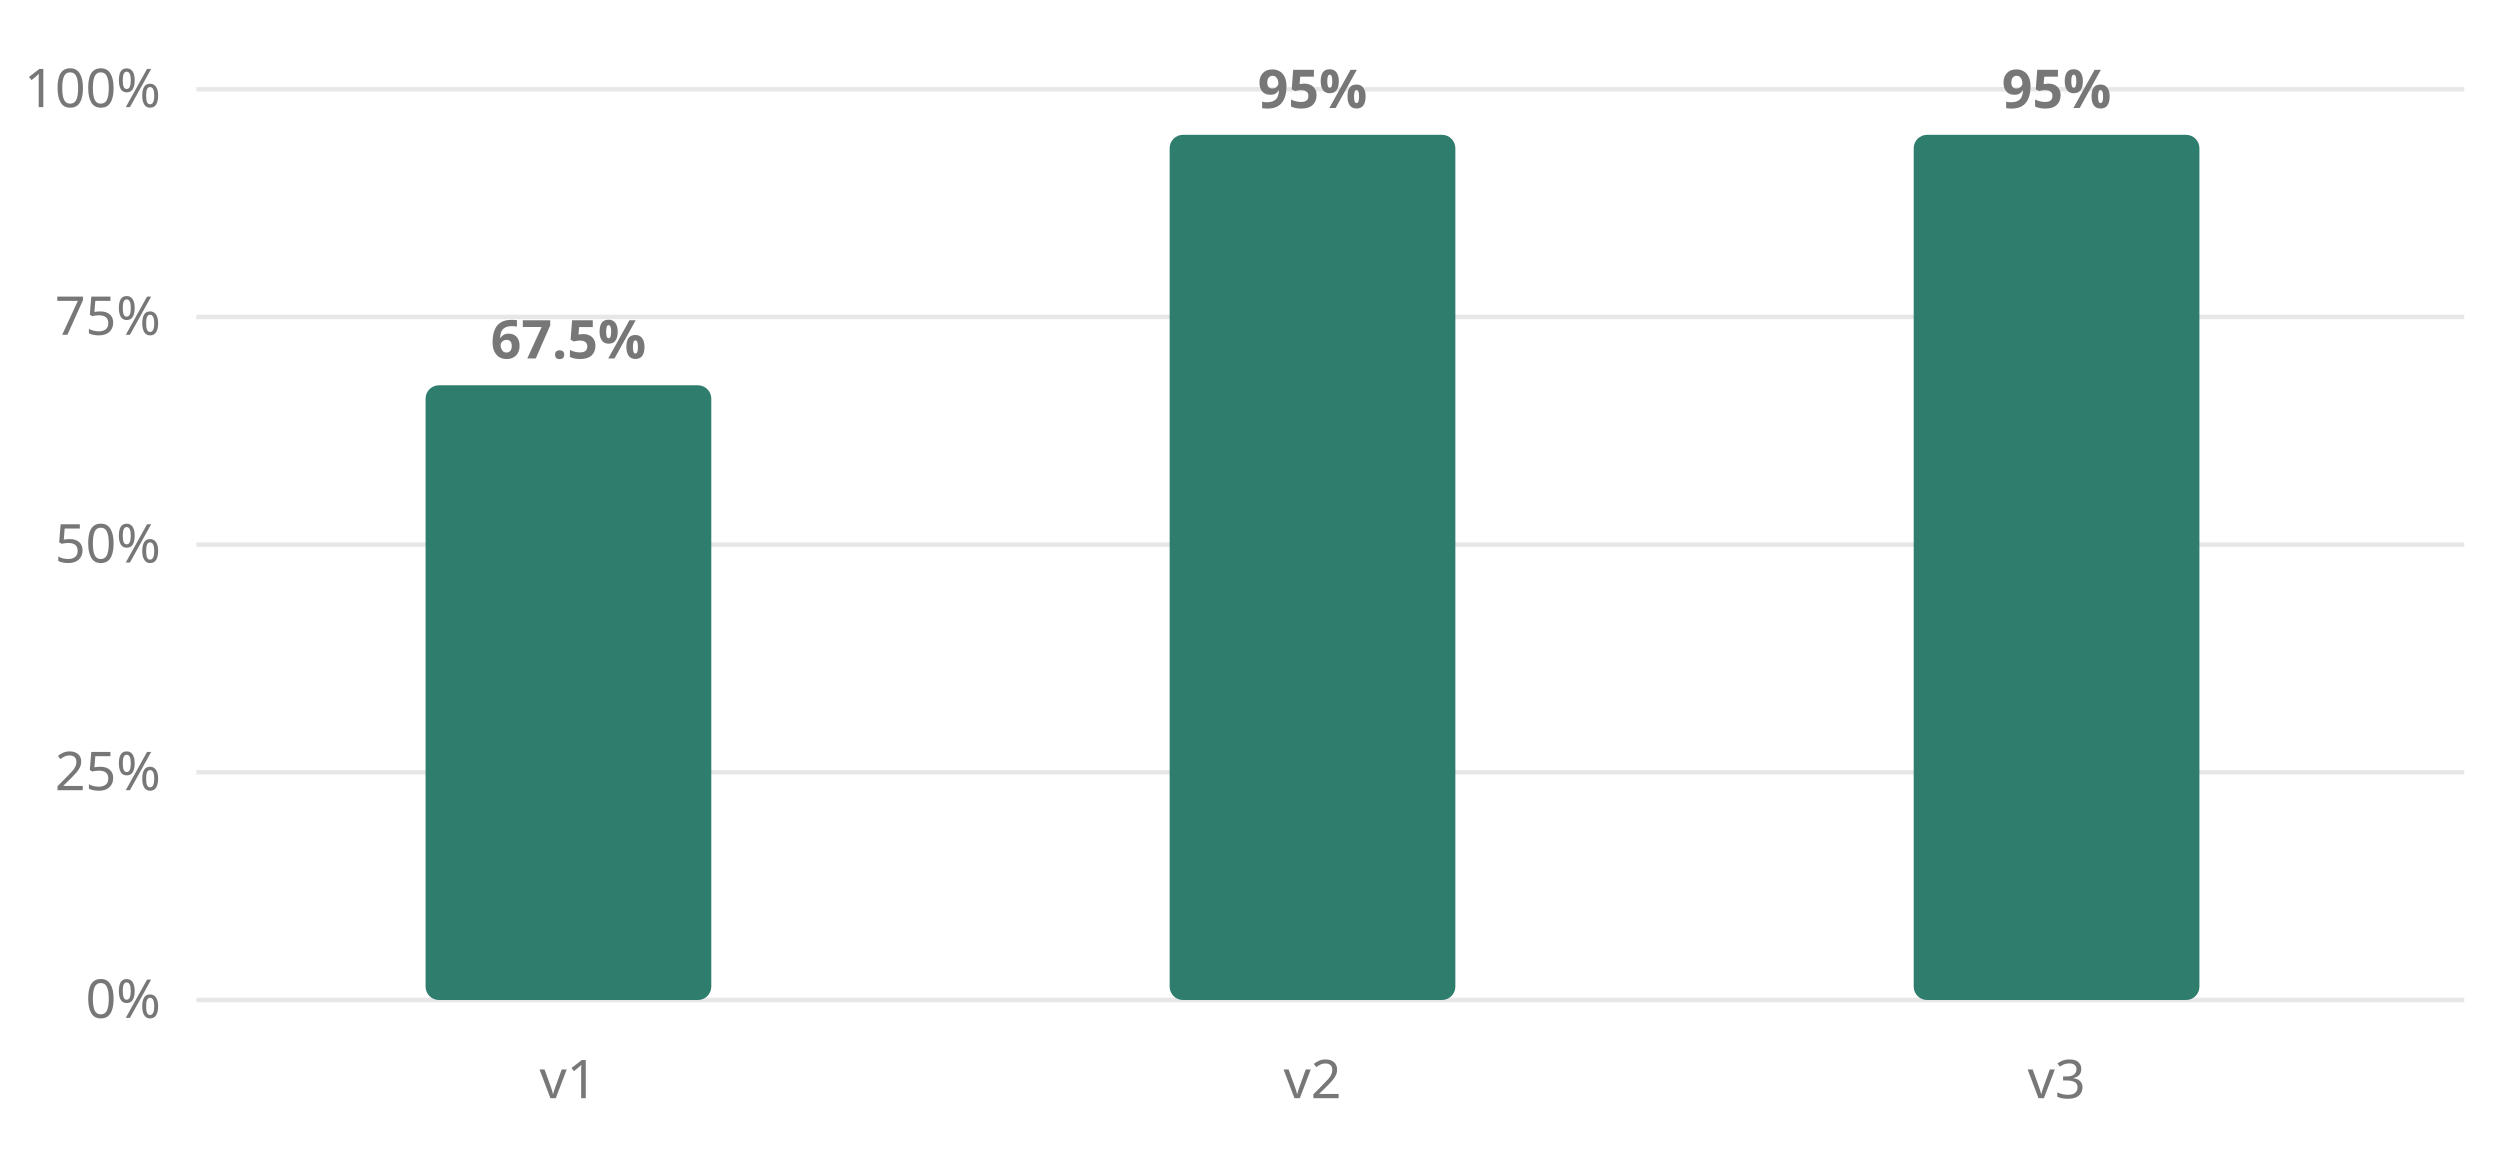
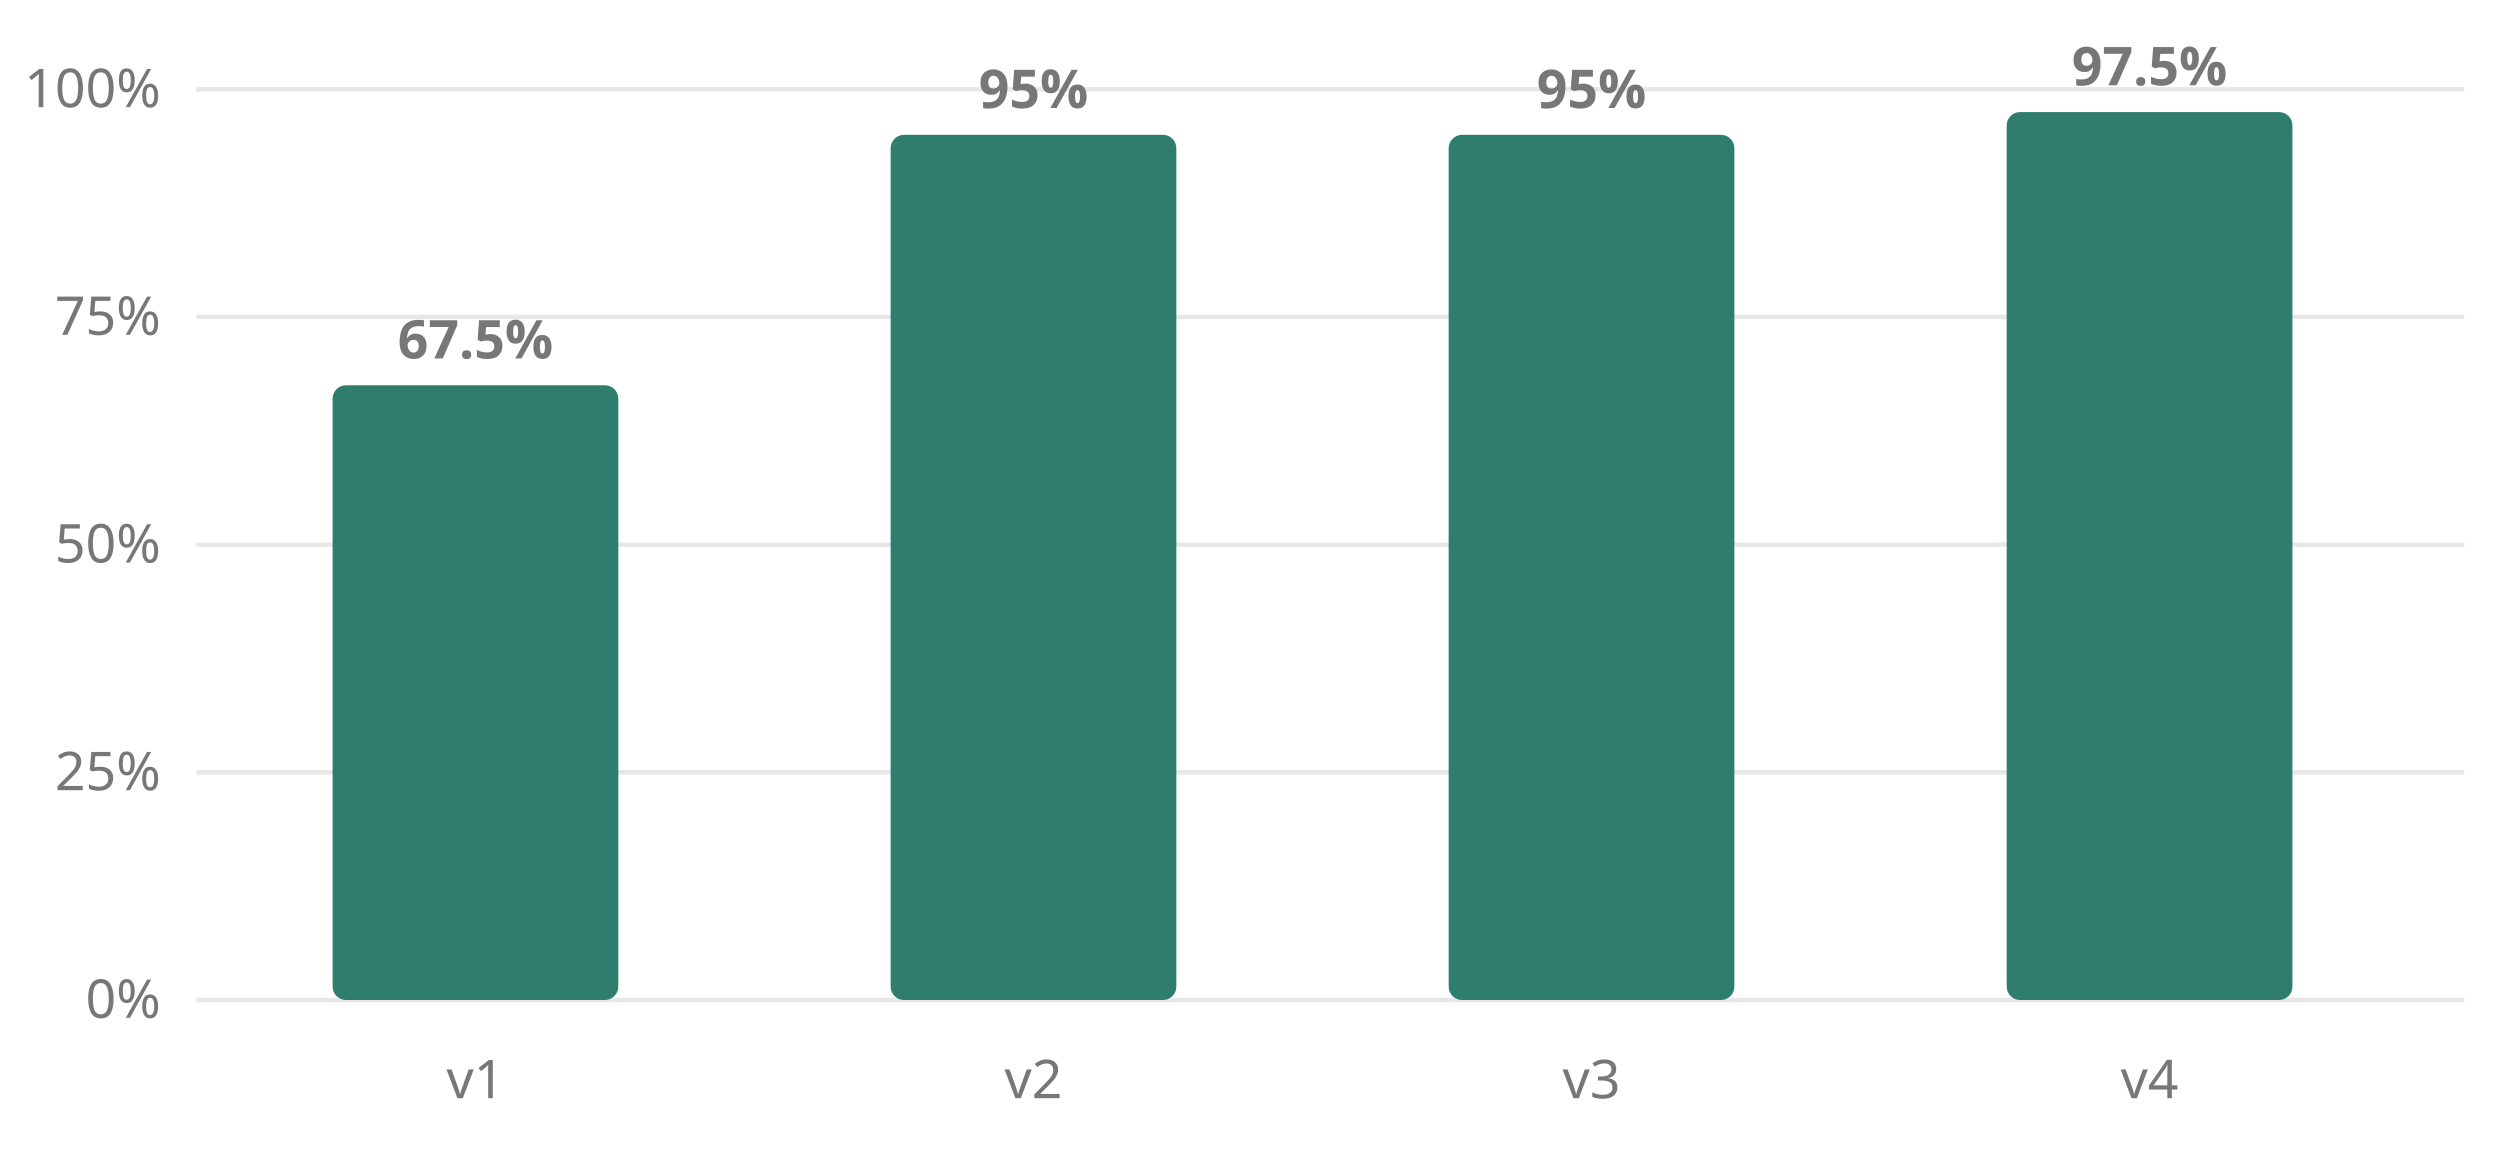
<svg xmlns="http://www.w3.org/2000/svg" viewBox="0 0 560 260" width="560" height="260" role="img" aria-label="Pass rate by prompt version">
  <style>.g{stroke:#8883;stroke-width:1}.t{font:12px system-ui,sans-serif;fill:#777}.v{font:600 12px system-ui,sans-serif;fill:#777}.b{fill:#2f7d6d}</style>
  <line x1="44" x2="552" y1="224" y2="224" class="g" />
  <text x="36" y="228" text-anchor="end" class="t">0%</text>
  <line x1="44" x2="552" y1="173" y2="173" class="g" />
  <text x="36" y="177" text-anchor="end" class="t">25%</text>
  <line x1="44" x2="552" y1="122" y2="122" class="g" />
  <text x="36" y="126" text-anchor="end" class="t">50%</text>
  <line x1="44" x2="552" y1="71" y2="71" class="g" />
  <text x="36" y="75" text-anchor="end" class="t">75%</text>
  <line x1="44" x2="552" y1="20" y2="20" class="g" />
  <text x="36" y="24" text-anchor="end" class="t">100%</text>
-   <rect x="95.33" y="86.3" width="64" height="137.7" rx="3" class="b" />
-   <text x="127.33" y="80.3" text-anchor="middle" class="v">67.5%</text>
-   <text x="127.33" y="246" text-anchor="middle" class="t">v1</text>
-   <rect x="262" y="30.2" width="64" height="193.8" rx="3" class="b" />
-   <text x="294" y="24.2" text-anchor="middle" class="v">95%</text>
-   <text x="294" y="246" text-anchor="middle" class="t">v2</text>
-   <rect x="428.67" y="30.2" width="64" height="193.8" rx="3" class="b" />
-   <text x="460.67" y="24.2" text-anchor="middle" class="v">95%</text>
-   <text x="460.67" y="246" text-anchor="middle" class="t">v3</text>
+   <rect x="74.5" y="86.3" width="64" height="137.7" rx="3" class="b" />
+   <text x="106.5" y="80.3" text-anchor="middle" class="v">67.5%</text>
+   <text x="106.5" y="246" text-anchor="middle" class="t">v1</text>
+   <rect x="199.5" y="30.2" width="64" height="193.8" rx="3" class="b" />
+   <text x="231.5" y="24.2" text-anchor="middle" class="v">95%</text>
+   <text x="231.5" y="246" text-anchor="middle" class="t">v2</text>
+   <rect x="324.5" y="30.2" width="64" height="193.8" rx="3" class="b" />
+   <text x="356.5" y="24.2" text-anchor="middle" class="v">95%</text>
+   <text x="356.5" y="246" text-anchor="middle" class="t">v3</text>
+   <rect x="449.5" y="25.1" width="64" height="198.9" rx="3" class="b" />
+   <text x="481.5" y="19.1" text-anchor="middle" class="v">97.5%</text>
+   <text x="481.5" y="246" text-anchor="middle" class="t">v4</text>
</svg>
